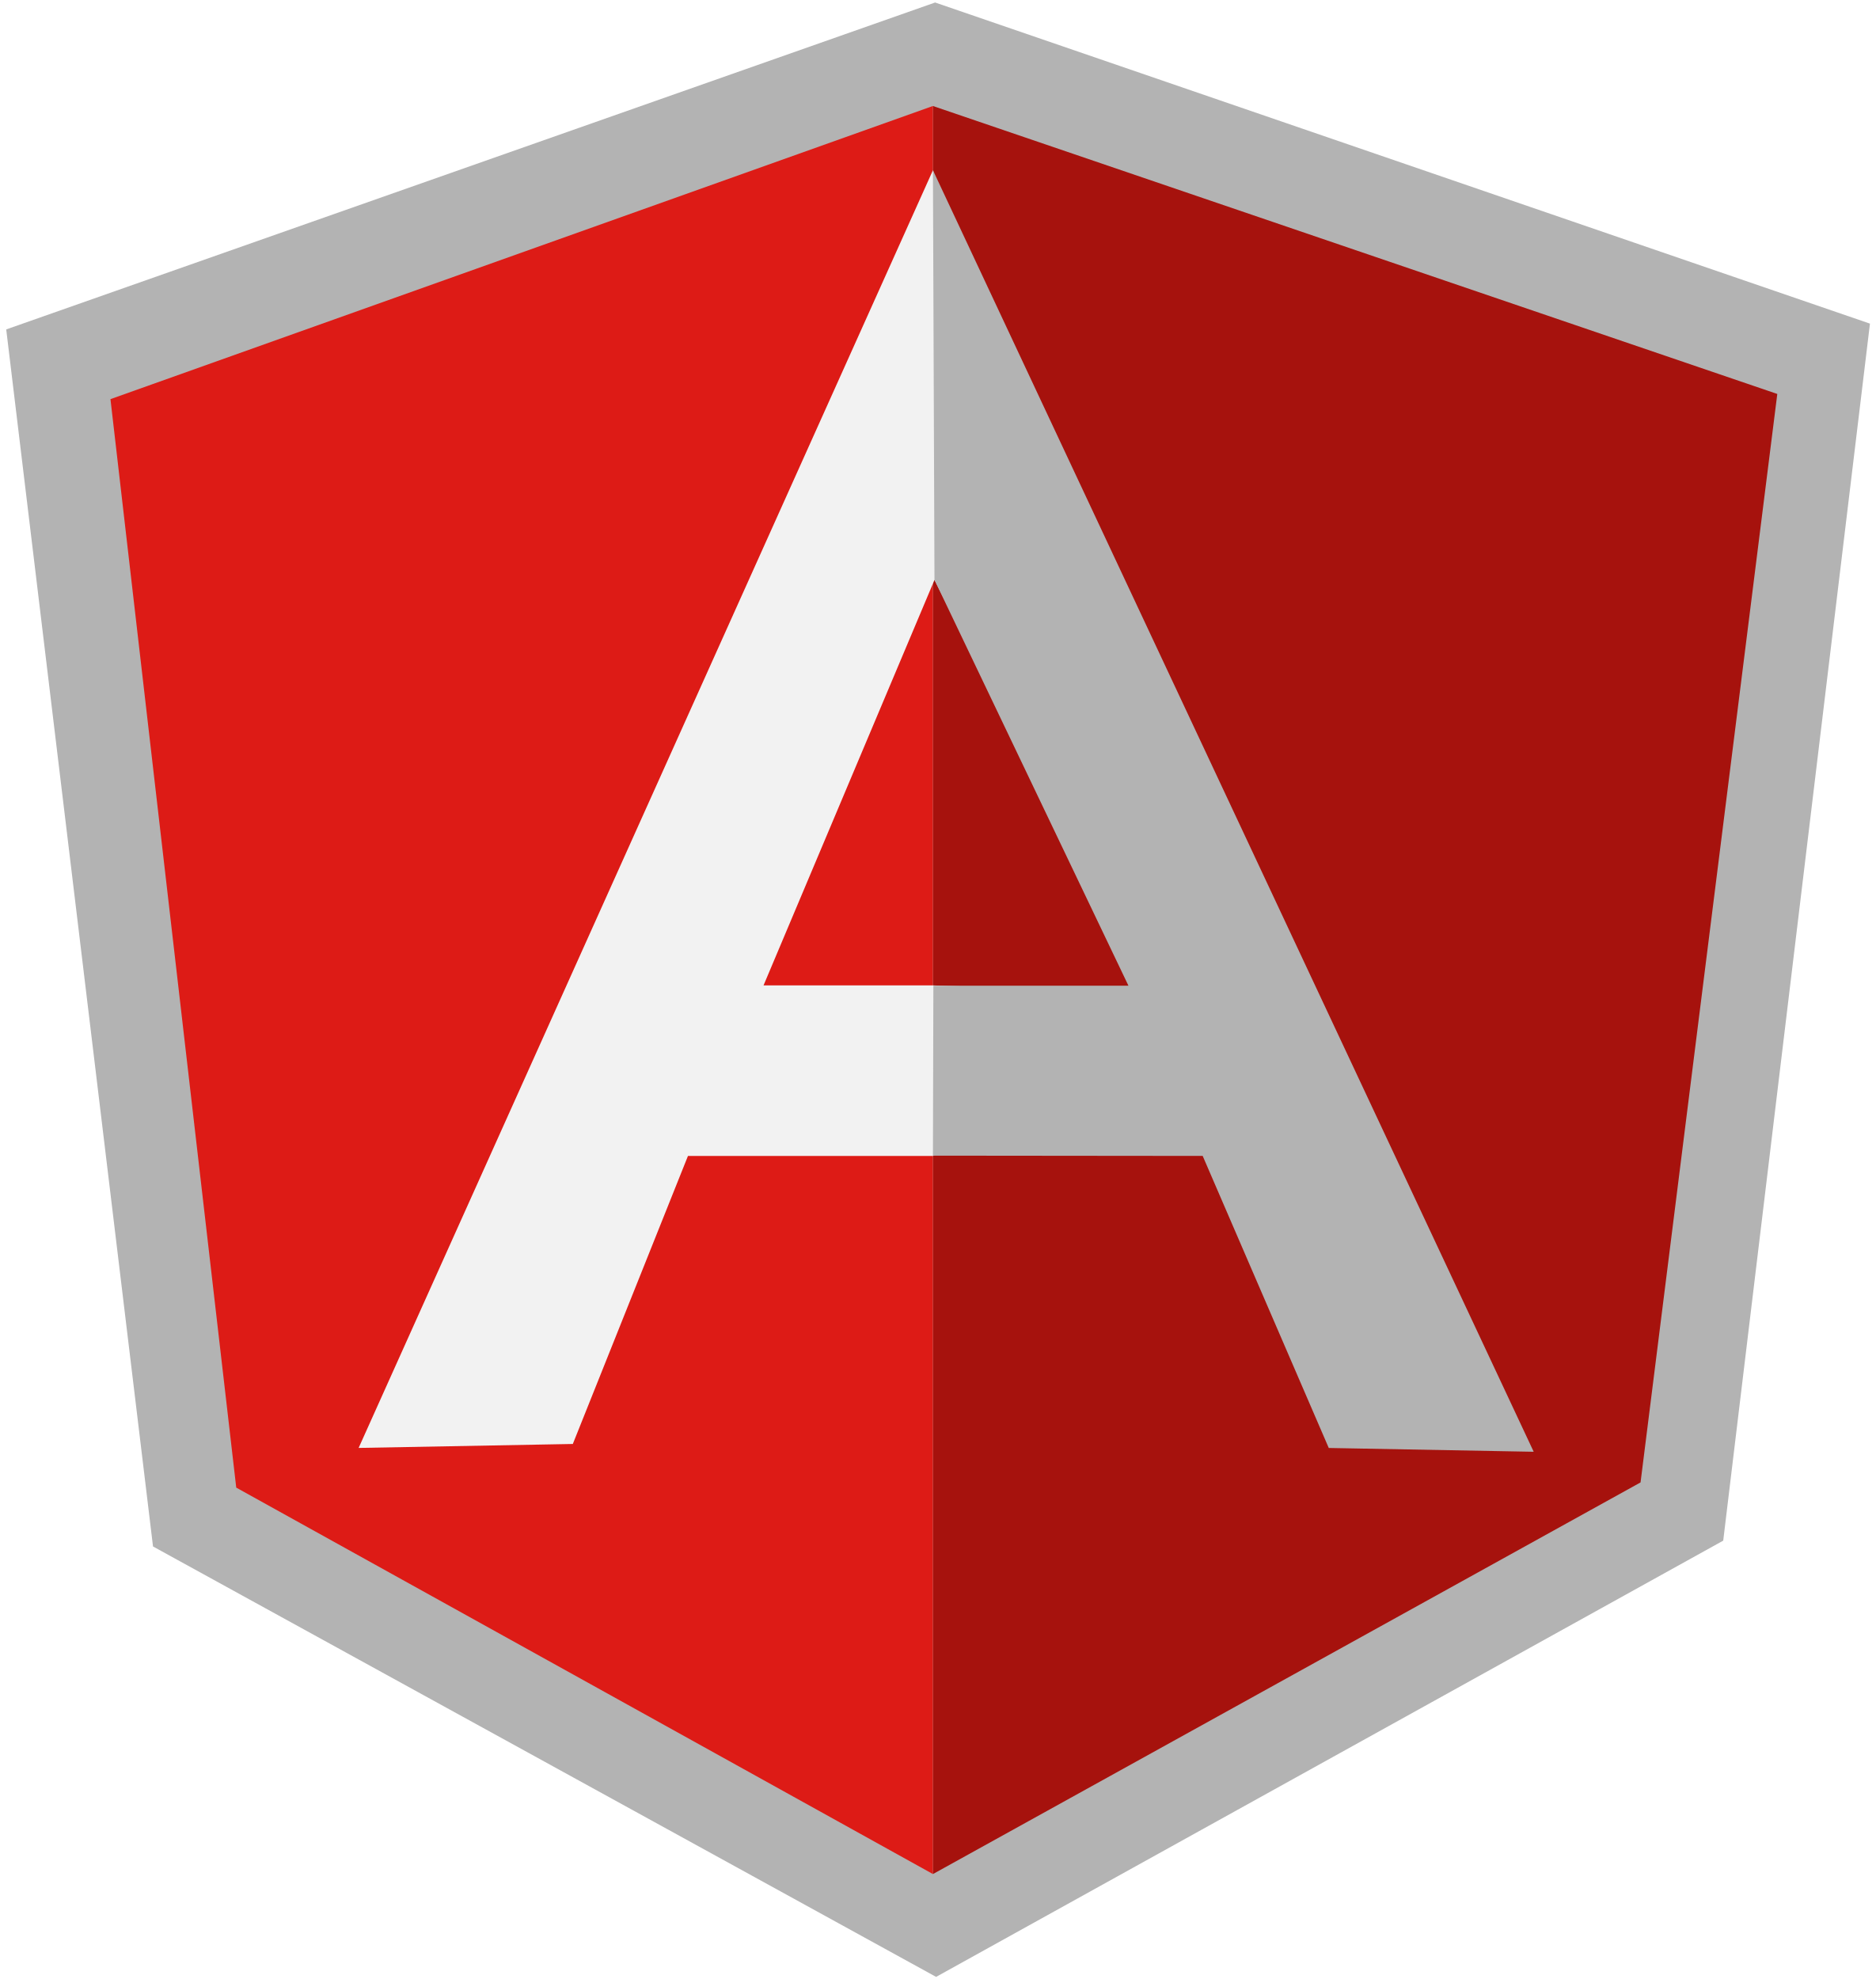
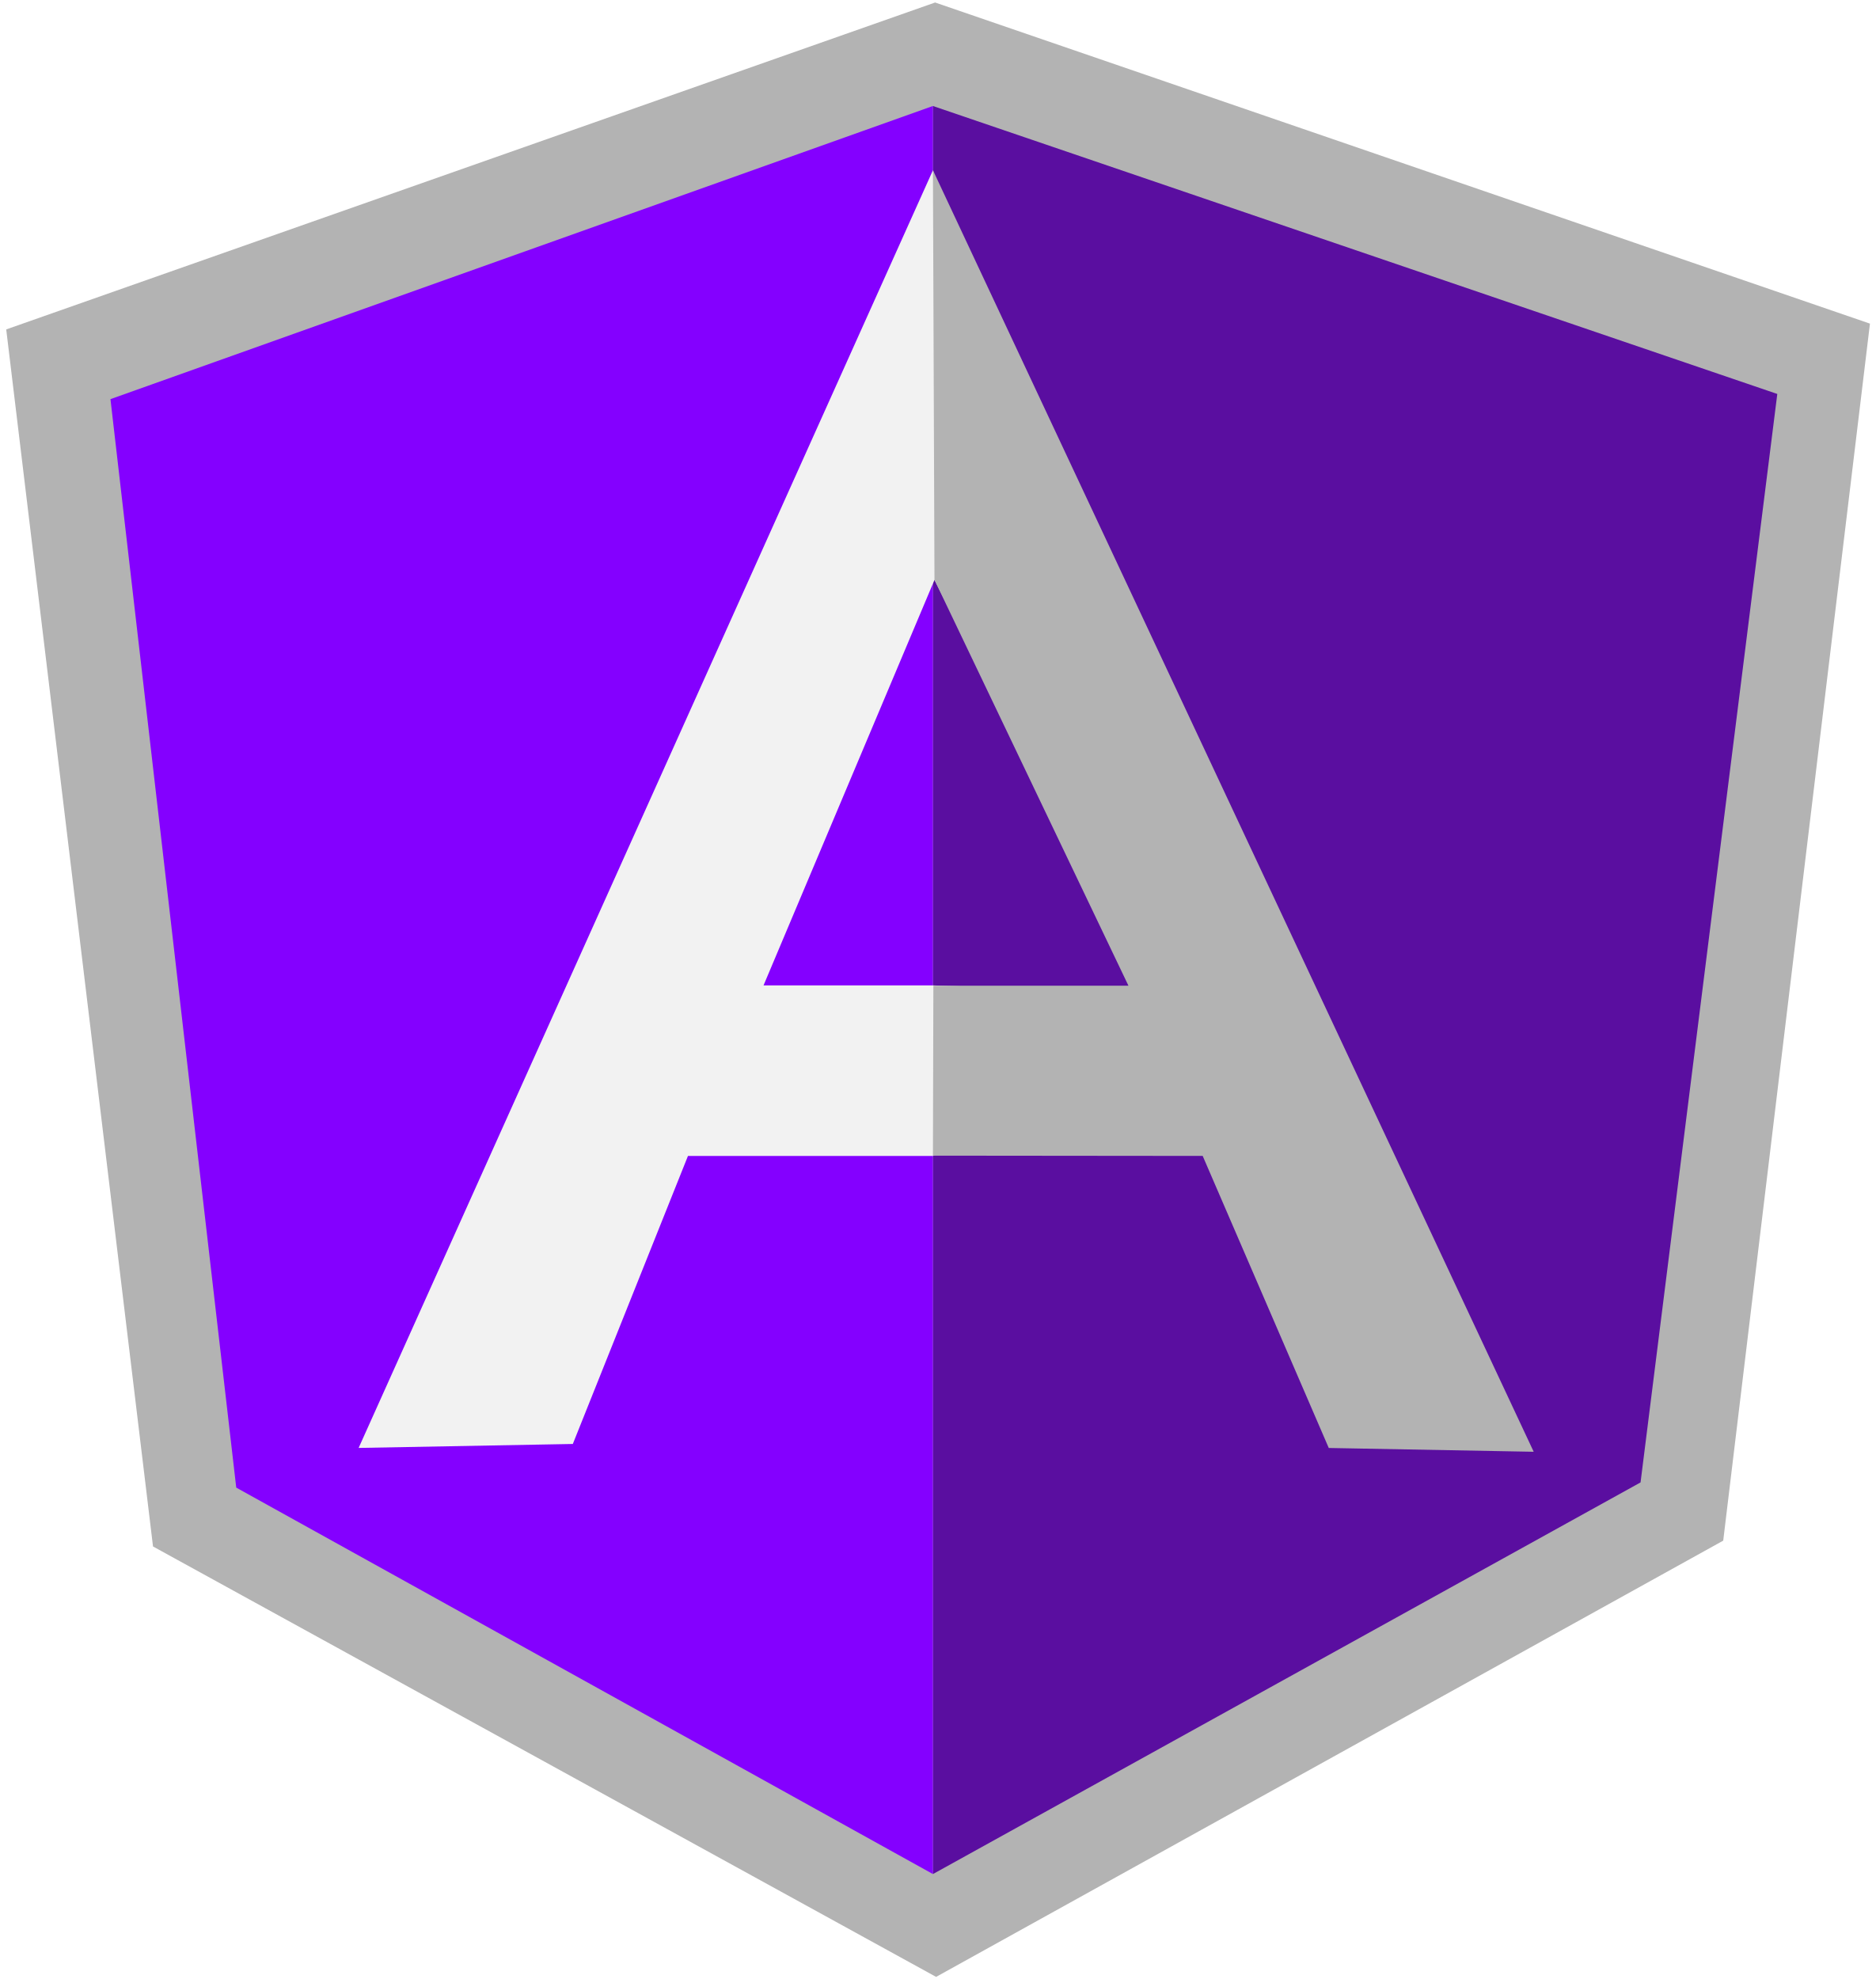
<svg xmlns="http://www.w3.org/2000/svg" width="2370" height="2500" viewBox="0 0 256 270" preserveAspectRatio="xMinYMin meet">
  <path d="M127.606.341L.849 44.95 20.88 211.022l106.86 58.732 107.412-59.528L255.175 44.16 127.606.341z" fill="#B3B3B3" />
-   <path d="M242.532 53.758L127.31 14.466v241.256l96.561-53.441 18.66-148.523z" fill="#A6120D" />
-   <path d="M15.073 54.466l17.165 148.525 95.07 52.731V14.462L15.074 54.465z" fill="#DD1B16" />
+   <path d="M242.532 53.758L127.31 14.466v241.256l96.561-53.441 18.66-148.523z" style="fill: rgb(90, 14, 160);" />
+   <path d="M15.073 54.466l17.165 148.525 95.07 52.731V14.462L15.074 54.465z" style="fill: rgb(132, 0, 255);" />
  <path d="M159.027 142.898L127.31 157.73H93.881l-15.714 39.305-29.228.54L127.31 23.227l31.717 119.672zm-3.066-7.467l-28.44-56.303-23.329 55.334h23.117l28.652.97z" fill="#F2F2F2" />
  <path d="M127.309 23.226l.21 55.902 26.47 55.377h-26.62l-.06 23.189 36.81.035 17.204 39.852 27.967.518-81.981-174.873z" fill="#B3B3B3" />
</svg>
